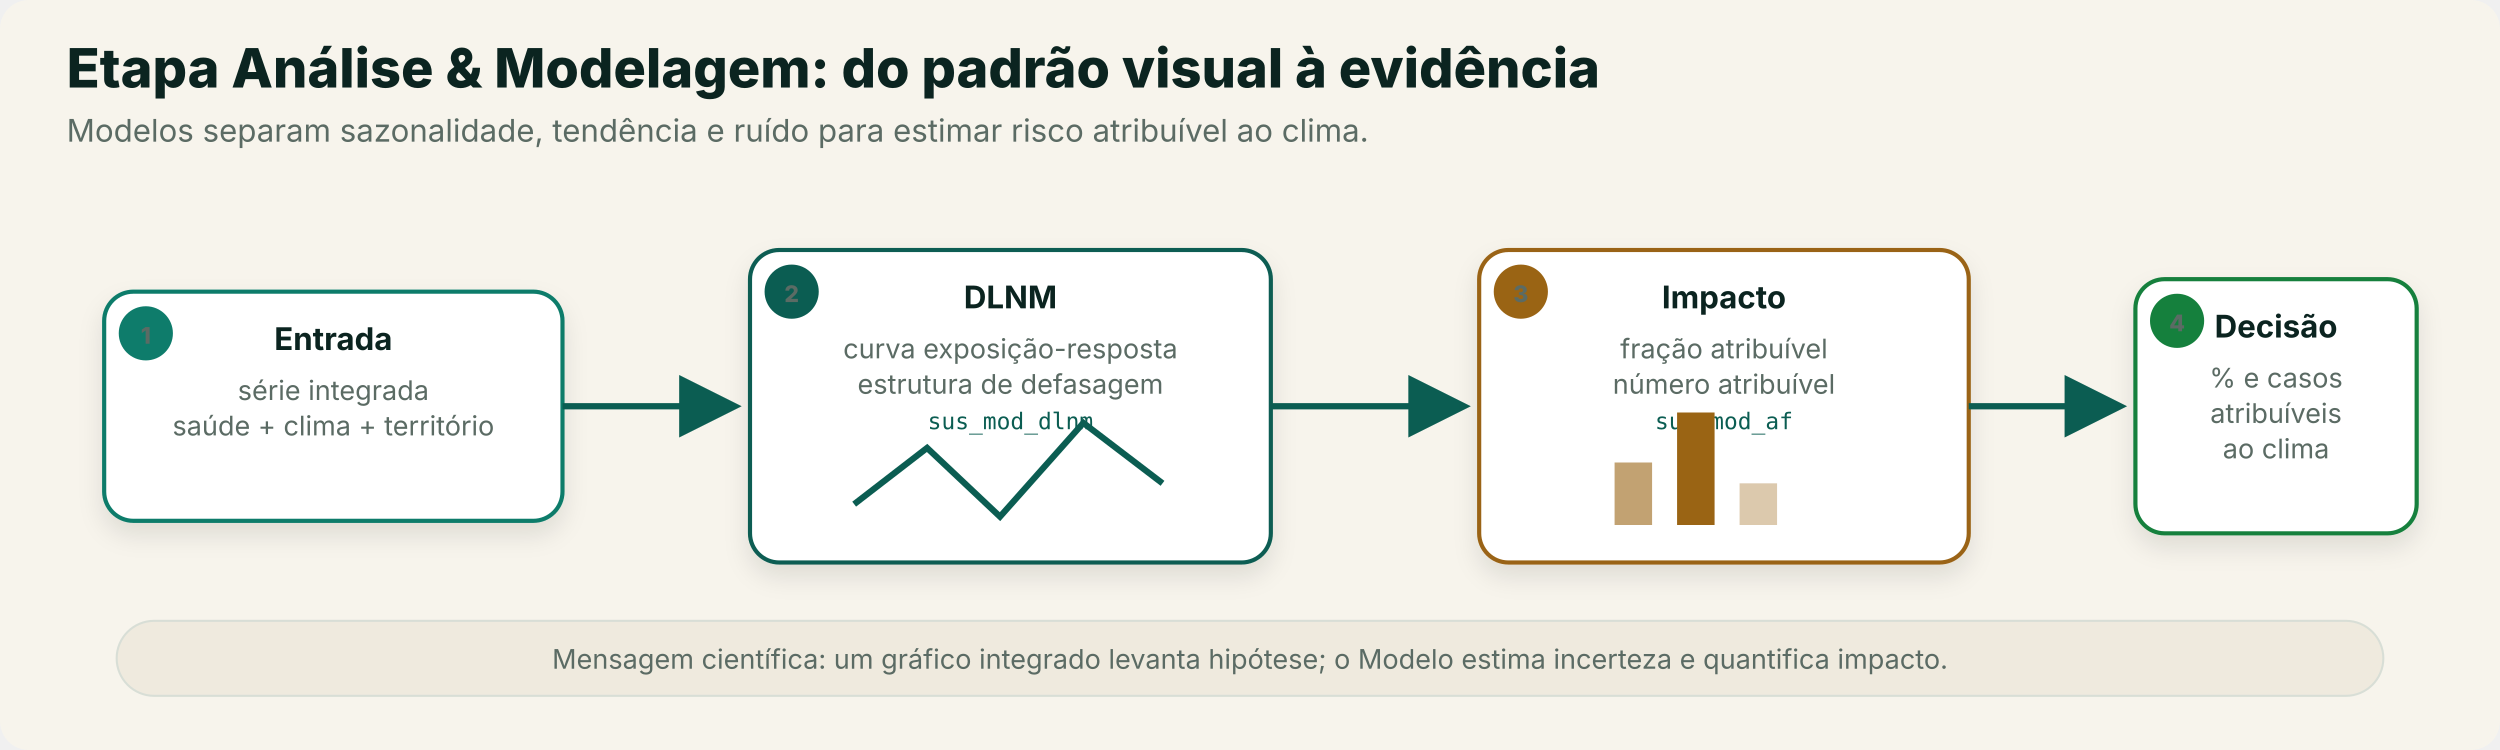
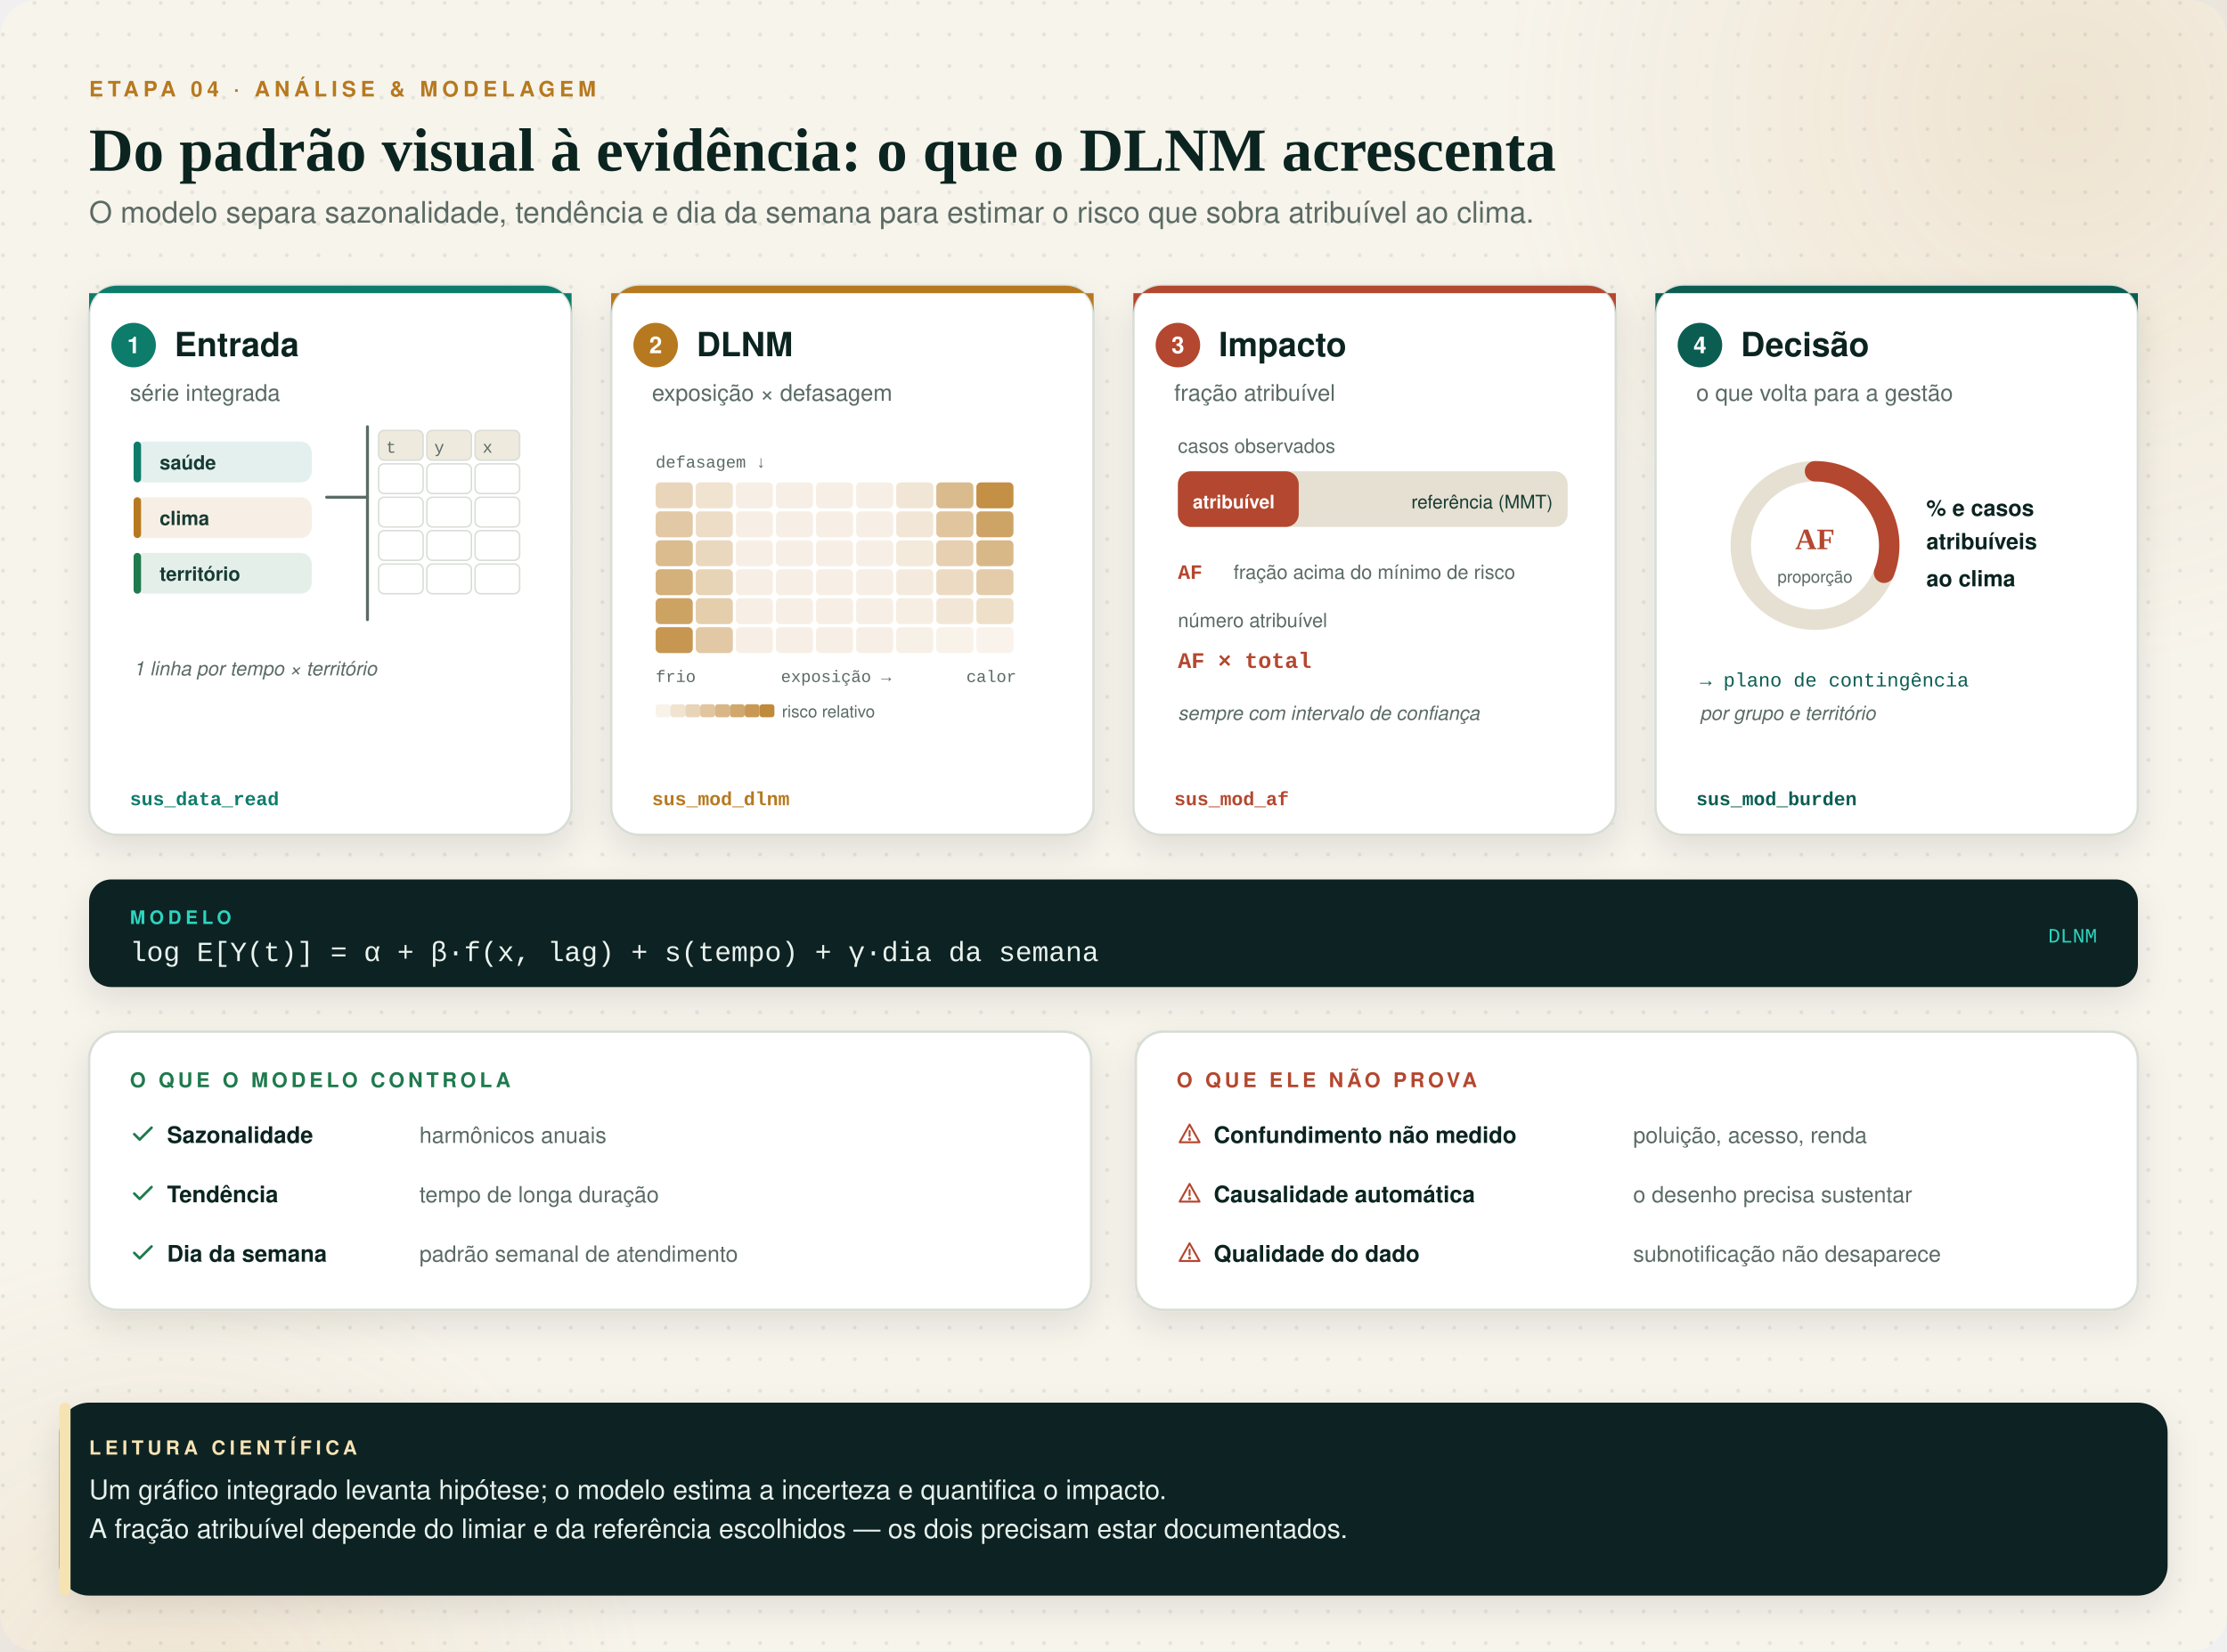
- <svg xmlns="http://www.w3.org/2000/svg" viewBox="0 0 1560 468" font-family="Inter, Helvetica, Arial, sans-serif" role="img" aria-labelledby="title desc">
+ <svg xmlns="http://www.w3.org/2000/svg" viewBox="0 0 1200 890" width="1200" height="890" font-family="'Helvetica Neue', Helvetica, Arial, sans-serif" role="img" aria-labelledby="ttl dsc">
  <defs>
-     <filter id="shadow" x="-10%" y="-20%" width="120%" height="150%">
-       <feDropShadow dx="0" dy="6" stdDeviation="6" flood-color="#0b2420" flood-opacity="0.10" />
+     <filter id="sh" x="-25%" y="-25%" width="150%" height="170%">
+       <feDropShadow dx="0" dy="7" stdDeviation="9" flood-color="#0b2420" flood-opacity="0.10" />
    </filter>
-     <marker id="arrow-teal" markerWidth="10" markerHeight="10" refX="8" refY="5" orient="auto">
+     <filter id="sh-sm" x="-30%" y="-30%" width="160%" height="180%">
+       <feDropShadow dx="0" dy="3" stdDeviation="4" flood-color="#0b2420" flood-opacity="0.09" />
+     </filter>
+     <pattern id="dots" width="17" height="17" patternUnits="userSpaceOnUse">
+       <circle cx="1.6" cy="1.6" r="1.05" fill="#0b2420" opacity="0.085" />
+     </pattern>
+     <radialGradient id="glow" cx="50%" cy="50%" r="50%">
+       <stop offset="0%" stop-color="#b7791f" stop-opacity="0.13" />
+       <stop offset="100%" stop-color="#b7791f" stop-opacity="0" />
+     </radialGradient>
+     <linearGradient id="fade-h" x1="0" y1="0" x2="1" y2="0">
+       <stop offset="0%" stop-color="#b7791f" stop-opacity="0.16" />
+       <stop offset="100%" stop-color="#b7791f" stop-opacity="0" />
+     </linearGradient>
+     <marker id="ar-teal" markerWidth="10" markerHeight="10" refX="7.6" refY="5" orient="auto">
      <path d="M0,0 L10,5 L0,10 Z" fill="#0e7c6b" />
    </marker>
-     <marker id="arrow-indigo" markerWidth="10" markerHeight="10" refX="8" refY="5" orient="auto">
-       <path d="M0,0 L10,5 L0,10 Z" fill="#0b5d52" />
-     </marker>
-     <marker id="arrow-ink" markerWidth="10" markerHeight="10" refX="8" refY="5" orient="auto">
+     <marker id="ar-forest" markerWidth="10" markerHeight="10" refX="7.6" refY="5" orient="auto">
+       <path d="M0,0 L10,5 L0,10 Z" fill="#1f7a4d" />
+     </marker>
+     <marker id="ar-ochre" markerWidth="10" markerHeight="10" refX="7.6" refY="5" orient="auto">
+       <path d="M0,0 L10,5 L0,10 Z" fill="#b7791f" />
+     </marker>
+     <marker id="ar-clay" markerWidth="10" markerHeight="10" refX="7.6" refY="5" orient="auto">
+       <path d="M0,0 L10,5 L0,10 Z" fill="#b4472f" />
+     </marker>
+     <marker id="ar-ink" markerWidth="10" markerHeight="10" refX="7.6" refY="5" orient="auto">
      <path d="M0,0 L10,5 L0,10 Z" fill="#0b2420" />
    </marker>
-     <style>
-       .title{font-size:26px;font-weight:800;fill:#0b2420}
-       .subtitle{font-size:15px;fill:#5b6b64}
-       .section{font-size:17px;font-weight:800;fill:#0b2420}
-       .label{font-size:15px;font-weight:750;fill:#0b2420}
-       .small{font-size:13px;fill:#5b6b64}
-       .tiny{font-size:11px;fill:#5b6b64}
-       .mono{font-size:11px;fill:#0b5d52;font-family:"IBM Plex Mono","SF Mono",monospace}
-       .card{fill:#ffffff;stroke:#d8ded6;stroke-width:1.5;filter:url(#shadow)}
-       .note{fill:#efeade;stroke:#d8ded6;stroke-width:1}
-     </style>
+     <marker id="ar-muted" markerWidth="10" markerHeight="10" refX="7.6" refY="5" orient="auto">
+       <path d="M0,0 L10,5 L0,10 Z" fill="#5b6b64" />
+     </marker>
+     <marker id="ar-white" markerWidth="10" markerHeight="10" refX="7.6" refY="5" orient="auto">
+       <path d="M0,0 L10,5 L0,10 Z" fill="#ffffff" />
+     </marker>
+     <marker id="ar-aqua" markerWidth="10" markerHeight="10" refX="7.6" refY="5" orient="auto">
+       <path d="M0,0 L10,5 L0,10 Z" fill="#2dd4bf" />
+     </marker>
  </defs>
-   <rect width="1560" height="468" rx="18" fill="#f7f4ec" />
-   <g transform="scale(1.3)">
-     <text x="32" y="42" class="title">Etapa Análise &amp; Modelagem: do padrão visual à evidência</text>
-     <text x="32" y="68" class="subtitle">Modelos separam sazonalidade, tendência e ruído para estimar risco atribuível ao clima.</text>
-     <rect x="50" y="140" width="220" height="110" rx="14" fill="#ffffff" stroke="#0e7c6b" stroke-width="2" filter="url(#shadow)" />
-     <circle cx="70" cy="160" r="13" fill="#0e7c6b" />
-     <text x="70" y="165" class="tiny" text-anchor="middle" fill="#fff" font-weight="800">1</text>
-     <text x="160" y="168" class="label" text-anchor="middle">Entrada</text>
-     <text x="160" y="192" class="small" text-anchor="middle">série integrada</text>
-     <text x="160" y="209" class="small" text-anchor="middle">saúde + clima + território</text>
-     <path d="M270,195 L350,195" stroke="#0b5d52" stroke-width="3" fill="none" marker-end="url(#arrow-indigo)" />
-     <rect x="360" y="120" width="250" height="150" rx="14" fill="#ffffff" stroke="#0b5d52" stroke-width="2" filter="url(#shadow)" />
-     <circle cx="380" cy="140" r="13" fill="#0b5d52" />
-     <text x="380" y="145" class="tiny" text-anchor="middle" fill="#fff" font-weight="800">2</text>
-     <text x="485" y="148" class="label" text-anchor="middle">DLNM</text>
-     <text x="485" y="172" class="small" text-anchor="middle">curva exposição-resposta</text>
-     <text x="485" y="189" class="small" text-anchor="middle">estrutura de defasagem</text>
-     <text x="485" y="206" class="mono" text-anchor="middle">sus_mod_dlnm</text>
-     <polyline points="410,242 445,215 480,248 520,203 558,232" fill="none" stroke="#0b5d52" stroke-width="3" />
-     <path d="M610,195 L700,195" stroke="#0b5d52" stroke-width="3" fill="none" marker-end="url(#arrow-indigo)" />
-     <rect x="710" y="120" width="235" height="150" rx="14" fill="#ffffff" stroke="#9a6414" stroke-width="2" filter="url(#shadow)" />
-     <circle cx="730" cy="140" r="13" fill="#9a6414" />
-     <text x="730" y="145" class="tiny" text-anchor="middle" fill="#fff" font-weight="800">3</text>
-     <text x="827.5" y="148" class="label" text-anchor="middle">Impacto</text>
-     <text x="827.5" y="172" class="small" text-anchor="middle">fração atribuível</text>
-     <text x="827.5" y="189" class="small" text-anchor="middle">número atribuível</text>
-     <text x="827.5" y="206" class="mono" text-anchor="middle">sus_mod_af</text>
-     <rect x="775" y="222" width="18" height="30" fill="#9a6414" opacity="0.6" />
-     <rect x="805" y="198" width="18" height="54" fill="#9a6414" />
-     <rect x="835" y="232" width="18" height="20" fill="#9a6414" opacity="0.35" />
-     <path d="M945,195 L1015,195" stroke="#0b5d52" stroke-width="3" fill="none" marker-end="url(#arrow-indigo)" />
-     <rect x="1025" y="134" width="135" height="122" rx="14" fill="#ffffff" stroke="#15803d" stroke-width="2" filter="url(#shadow)" />
-     <circle cx="1045" cy="154" r="13" fill="#15803d" />
-     <text x="1045" y="159" class="tiny" text-anchor="middle" fill="#fff" font-weight="800">4</text>
-     <text x="1092.5" y="162" class="label" text-anchor="middle">Decisão</text>
-     <text x="1092.5" y="186" class="small" text-anchor="middle">% e casos</text>
-     <text x="1092.5" y="203" class="small" text-anchor="middle">atribuíveis</text>
-     <text x="1092.5" y="220" class="small" text-anchor="middle">ao clima</text>
-     <rect x="56" y="298" width="1088" height="36" rx="18" fill="#efeade" stroke="#d8ded6" />
-     <text x="600" y="321" class="small" text-anchor="middle">Mensagem científica: um gráfico integrado levanta hipótese; o Modelo estima incerteza e quantifica impacto.</text>
-   </g>
+   <rect width="1200" height="890" rx="20" fill="#f7f4ec" />
+   <rect width="1200" height="890" rx="20" fill="url(#dots)" />
+   <circle cx="1110" cy="60" r="300" fill="url(#glow)" />
+   <circle cx="90" cy="930" r="260" fill="url(#glow)" />
+   <text x="48" y="52" font-size="11.5" fill="#b7791f" font-weight="700" font-family="'Helvetica Neue', Helvetica, Arial, sans-serif" letter-spacing="2.4">ETAPA 04 · ANÁLISE &amp; MODELAGEM</text>
+   <text x="48" y="92" font-size="33" fill="#0b2420" font-weight="700" font-family="Georgia, 'Iowan Old Style', 'Times New Roman', serif">Do padrão visual à evidência: o que o DLNM acrescenta</text>
+   <text x="48" y="120" font-size="16" fill="#5b6b64" font-weight="400" font-family="'Helvetica Neue', Helvetica, Arial, sans-serif">O modelo separa sazonalidade, tendência e dia da semana para estimar o risco que sobra atribuível ao clima.</text>
+   <rect x="48" y="154" width="260" height="296" rx="15" fill="#ffffff" stroke="#d8ded6" stroke-width="1.4" filter="url(#sh)" />
+   <path d="M48,169 A15,15 0 0 1 63,154 L293,154 A15,15 0 0 1 308,169 L308,158 L48,158 Z" fill="#0e7c6b" />
+   <circle cx="72" cy="186" r="12" fill="#0e7c6b" />
+   <text x="72" y="190.375" font-size="12.5" fill="#ffffff" font-weight="700" font-family="'Helvetica Neue', Helvetica, Arial, sans-serif" text-anchor="middle">1</text>
+   <text x="94" y="192" font-size="18" fill="#0b2420" font-weight="700" font-family="'Helvetica Neue', Helvetica, Arial, sans-serif">Entrada</text>
+   <text x="70" y="216" font-size="12.3" fill="#5b6b64" font-weight="400" font-family="'Helvetica Neue', Helvetica, Arial, sans-serif">série integrada</text>
+   <text x="70" y="434" font-size="10.3" fill="#0e7c6b" font-weight="600" font-family="'SF Mono', Menlo, Consolas, 'Liberation Mono', monospace">sus_data_read</text>
+   <rect x="72" y="238" width="96" height="22" rx="6" fill="#0e7c6b" stroke="none" stroke-width="1.4" opacity="0.12" />
+   <rect x="72" y="238" width="4" height="22" rx="2" fill="#0e7c6b" />
+   <text x="86" y="253" font-size="10.5" fill="#163b34" font-weight="600" font-family="'Helvetica Neue', Helvetica, Arial, sans-serif">saúde</text>
+   <rect x="72" y="268" width="96" height="22" rx="6" fill="#b7791f" stroke="none" stroke-width="1.4" opacity="0.12" />
+   <rect x="72" y="268" width="4" height="22" rx="2" fill="#b7791f" />
+   <text x="86" y="283" font-size="10.5" fill="#163b34" font-weight="600" font-family="'Helvetica Neue', Helvetica, Arial, sans-serif">clima</text>
+   <rect x="72" y="298" width="96" height="22" rx="6" fill="#1f7a4d" stroke="none" stroke-width="1.4" opacity="0.12" />
+   <rect x="72" y="298" width="4" height="22" rx="2" fill="#1f7a4d" />
+   <text x="86" y="313" font-size="10.5" fill="#163b34" font-weight="600" font-family="'Helvetica Neue', Helvetica, Arial, sans-serif">território</text>
+   <path d="M176,268 H198" stroke="#5b6b64" stroke-width="1.6" fill="none" stroke-linecap="round" stroke-linejoin="round" />
+   <path d="M198,230 V334" stroke="#5b6b64" stroke-width="1.6" fill="none" stroke-linecap="round" stroke-linejoin="round" />
+   <rect x="204" y="232" width="24" height="16" rx="3" fill="#efeade" stroke="#d8ded6" stroke-width="0.8" />
+   <rect x="230" y="232" width="24" height="16" rx="3" fill="#efeade" stroke="#d8ded6" stroke-width="0.8" />
+   <rect x="256" y="232" width="24" height="16" rx="3" fill="#efeade" stroke="#d8ded6" stroke-width="0.8" />
+   <rect x="204" y="250" width="24" height="16" rx="3" fill="#ffffff" stroke="#d8ded6" stroke-width="0.8" />
+   <rect x="230" y="250" width="24" height="16" rx="3" fill="#ffffff" stroke="#d8ded6" stroke-width="0.8" />
+   <rect x="256" y="250" width="24" height="16" rx="3" fill="#ffffff" stroke="#d8ded6" stroke-width="0.8" />
+   <rect x="204" y="268" width="24" height="16" rx="3" fill="#ffffff" stroke="#d8ded6" stroke-width="0.8" />
+   <rect x="230" y="268" width="24" height="16" rx="3" fill="#ffffff" stroke="#d8ded6" stroke-width="0.8" />
+   <rect x="256" y="268" width="24" height="16" rx="3" fill="#ffffff" stroke="#d8ded6" stroke-width="0.8" />
+   <rect x="204" y="286" width="24" height="16" rx="3" fill="#ffffff" stroke="#d8ded6" stroke-width="0.8" />
+   <rect x="230" y="286" width="24" height="16" rx="3" fill="#ffffff" stroke="#d8ded6" stroke-width="0.8" />
+   <rect x="256" y="286" width="24" height="16" rx="3" fill="#ffffff" stroke="#d8ded6" stroke-width="0.8" />
+   <rect x="204" y="304" width="24" height="16" rx="3" fill="#ffffff" stroke="#d8ded6" stroke-width="0.8" />
+   <rect x="230" y="304" width="24" height="16" rx="3" fill="#ffffff" stroke="#d8ded6" stroke-width="0.8" />
+   <rect x="256" y="304" width="24" height="16" rx="3" fill="#ffffff" stroke="#d8ded6" stroke-width="0.8" />
+   <text x="208" y="244" font-size="9" fill="#5b6b64" font-weight="400" font-family="'SF Mono', Menlo, Consolas, 'Liberation Mono', monospace">t</text>
+   <text x="234" y="244" font-size="9" fill="#5b6b64" font-weight="400" font-family="'SF Mono', Menlo, Consolas, 'Liberation Mono', monospace">y</text>
+   <text x="260" y="244" font-size="9" fill="#5b6b64" font-weight="400" font-family="'SF Mono', Menlo, Consolas, 'Liberation Mono', monospace">x</text>
+   <text x="72" y="364" font-size="10.5" fill="#5b6b64" font-weight="400" font-family="'Helvetica Neue', Helvetica, Arial, sans-serif" font-style="italic">1 linha por tempo × território</text>
+   <rect x="329.3" y="154" width="260" height="296" rx="15" fill="#ffffff" stroke="#d8ded6" stroke-width="1.4" filter="url(#sh)" />
+   <path d="M329.3,169 A15,15 0 0 1 344.3,154 L574.3,154 A15,15 0 0 1 589.3,169 L589.3,158 L329.3,158 Z" fill="#b7791f" />
+   <circle cx="353.3" cy="186" r="12" fill="#b7791f" />
+   <text x="353.3" y="190.375" font-size="12.5" fill="#ffffff" font-weight="700" font-family="'Helvetica Neue', Helvetica, Arial, sans-serif" text-anchor="middle">2</text>
+   <text x="375.3" y="192" font-size="18" fill="#0b2420" font-weight="700" font-family="'Helvetica Neue', Helvetica, Arial, sans-serif">DLNM</text>
+   <text x="351.3" y="216" font-size="12.3" fill="#5b6b64" font-weight="400" font-family="'Helvetica Neue', Helvetica, Arial, sans-serif">exposição × defasagem</text>
+   <text x="351.3" y="434" font-size="10.3" fill="#b7791f" font-weight="600" font-family="'SF Mono', Menlo, Consolas, 'Liberation Mono', monospace">sus_mod_dlnm</text>
+   <rect x="353.3" y="260.0" width="20" height="14" rx="2.5" fill="#b7791f" opacity="0.31" />
+   <rect x="374.9" y="260.0" width="20" height="14" rx="2.5" fill="#b7791f" opacity="0.21" />
+   <rect x="396.5" y="260.0" width="20" height="14" rx="2.5" fill="#b7791f" opacity="0.12" />
+   <rect x="418.1" y="260.0" width="20" height="14" rx="2.5" fill="#b7791f" opacity="0.12" />
+   <rect x="439.7" y="260.0" width="20" height="14" rx="2.5" fill="#b7791f" opacity="0.12" />
+   <rect x="461.3" y="260.0" width="20" height="14" rx="2.5" fill="#b7791f" opacity="0.12" />
+   <rect x="482.9" y="260.0" width="20" height="14" rx="2.5" fill="#b7791f" opacity="0.19" />
+   <rect x="504.5" y="260.0" width="20" height="14" rx="2.5" fill="#b7791f" opacity="0.51" />
+   <rect x="526.1" y="260.0" width="20" height="14" rx="2.5" fill="#b7791f" opacity="0.83" />
+   <rect x="353.3" y="275.6" width="20" height="14" rx="2.5" fill="#b7791f" opacity="0.41" />
+   <rect x="374.9" y="275.6" width="20" height="14" rx="2.5" fill="#b7791f" opacity="0.25" />
+   <rect x="396.5" y="275.6" width="20" height="14" rx="2.5" fill="#b7791f" opacity="0.12" />
+   <rect x="418.1" y="275.6" width="20" height="14" rx="2.5" fill="#b7791f" opacity="0.12" />
+   <rect x="439.7" y="275.6" width="20" height="14" rx="2.5" fill="#b7791f" opacity="0.12" />
+   <rect x="461.3" y="275.6" width="20" height="14" rx="2.5" fill="#b7791f" opacity="0.12" />
+   <rect x="482.9" y="275.6" width="20" height="14" rx="2.5" fill="#b7791f" opacity="0.18" />
+   <rect x="504.5" y="275.6" width="20" height="14" rx="2.5" fill="#b7791f" opacity="0.43" />
+   <rect x="526.1" y="275.6" width="20" height="14" rx="2.5" fill="#b7791f" opacity="0.68" />
+   <rect x="353.3" y="291.2" width="20" height="14" rx="2.5" fill="#b7791f" opacity="0.5" />
+   <rect x="374.9" y="291.2" width="20" height="14" rx="2.5" fill="#b7791f" opacity="0.29" />
+   <rect x="396.5" y="291.2" width="20" height="14" rx="2.5" fill="#b7791f" opacity="0.12" />
+   <rect x="418.1" y="291.2" width="20" height="14" rx="2.5" fill="#b7791f" opacity="0.12" />
+   <rect x="439.7" y="291.2" width="20" height="14" rx="2.5" fill="#b7791f" opacity="0.12" />
+   <rect x="461.3" y="291.2" width="20" height="14" rx="2.5" fill="#b7791f" opacity="0.12" />
+   <rect x="482.9" y="291.2" width="20" height="14" rx="2.5" fill="#b7791f" opacity="0.16" />
+   <rect x="504.5" y="291.2" width="20" height="14" rx="2.5" fill="#b7791f" opacity="0.35" />
+   <rect x="526.1" y="291.2" width="20" height="14" rx="2.5" fill="#b7791f" opacity="0.53" />
+   <rect x="353.3" y="306.8" width="20" height="14" rx="2.5" fill="#b7791f" opacity="0.59" />
+   <rect x="374.9" y="306.8" width="20" height="14" rx="2.5" fill="#b7791f" opacity="0.33" />
+   <rect x="396.5" y="306.8" width="20" height="14" rx="2.5" fill="#b7791f" opacity="0.12" />
+   <rect x="418.1" y="306.8" width="20" height="14" rx="2.5" fill="#b7791f" opacity="0.12" />
+   <rect x="439.7" y="306.8" width="20" height="14" rx="2.5" fill="#b7791f" opacity="0.12" />
+   <rect x="461.3" y="306.8" width="20" height="14" rx="2.5" fill="#b7791f" opacity="0.12" />
+   <rect x="482.9" y="306.8" width="20" height="14" rx="2.5" fill="#b7791f" opacity="0.15" />
+   <rect x="504.5" y="306.8" width="20" height="14" rx="2.5" fill="#b7791f" opacity="0.27" />
+   <rect x="526.1" y="306.8" width="20" height="14" rx="2.5" fill="#b7791f" opacity="0.38" />
+   <rect x="353.3" y="322.4" width="20" height="14" rx="2.5" fill="#b7791f" opacity="0.69" />
+   <rect x="374.9" y="322.4" width="20" height="14" rx="2.5" fill="#b7791f" opacity="0.37" />
+   <rect x="396.5" y="322.4" width="20" height="14" rx="2.5" fill="#b7791f" opacity="0.12" />
+   <rect x="418.1" y="322.4" width="20" height="14" rx="2.5" fill="#b7791f" opacity="0.12" />
+   <rect x="439.7" y="322.4" width="20" height="14" rx="2.5" fill="#b7791f" opacity="0.12" />
+   <rect x="461.3" y="322.4" width="20" height="14" rx="2.5" fill="#b7791f" opacity="0.12" />
+   <rect x="482.9" y="322.4" width="20" height="14" rx="2.5" fill="#b7791f" opacity="0.13" />
+   <rect x="504.5" y="322.4" width="20" height="14" rx="2.5" fill="#b7791f" opacity="0.18" />
+   <rect x="526.1" y="322.4" width="20" height="14" rx="2.5" fill="#b7791f" opacity="0.24" />
+   <rect x="353.3" y="338.0" width="20" height="14" rx="2.5" fill="#b7791f" opacity="0.78" />
+   <rect x="374.9" y="338.0" width="20" height="14" rx="2.5" fill="#b7791f" opacity="0.41" />
+   <rect x="396.5" y="338.0" width="20" height="14" rx="2.5" fill="#b7791f" opacity="0.12" />
+   <rect x="418.1" y="338.0" width="20" height="14" rx="2.5" fill="#b7791f" opacity="0.12" />
+   <rect x="439.7" y="338.0" width="20" height="14" rx="2.5" fill="#b7791f" opacity="0.12" />
+   <rect x="461.3" y="338.0" width="20" height="14" rx="2.5" fill="#b7791f" opacity="0.12" />
+   <rect x="482.9" y="338.0" width="20" height="14" rx="2.5" fill="#b7791f" opacity="0.11" />
+   <rect x="504.5" y="338.0" width="20" height="14" rx="2.5" fill="#b7791f" opacity="0.1" />
+   <rect x="526.1" y="338.0" width="20" height="14" rx="2.5" fill="#b7791f" opacity="0.09" />
+   <text x="353.3" y="252" font-size="9" fill="#5b6b64" font-weight="400" font-family="'SF Mono', Menlo, Consolas, 'Liberation Mono', monospace">defasagem ↓</text>
+   <text x="353.3" y="367.6" font-size="9" fill="#5b6b64" font-weight="400" font-family="'SF Mono', Menlo, Consolas, 'Liberation Mono', monospace">frio</text>
+   <text x="547.7" y="367.6" font-size="9" fill="#5b6b64" font-weight="400" font-family="'SF Mono', Menlo, Consolas, 'Liberation Mono', monospace" text-anchor="end">calor</text>
+   <text x="450.5" y="367.6" font-size="9" fill="#5b6b64" font-weight="400" font-family="'SF Mono', Menlo, Consolas, 'Liberation Mono', monospace" text-anchor="middle">exposição →</text>
+   <rect x="353.3" y="379.6" width="8" height="7" rx="1.5" fill="#b7791f" opacity="0.1" />
+   <rect x="361.3" y="379.6" width="8" height="7" rx="1.5" fill="#b7791f" opacity="0.21" />
+   <rect x="369.3" y="379.6" width="8" height="7" rx="1.5" fill="#b7791f" opacity="0.32" />
+   <rect x="377.3" y="379.6" width="8" height="7" rx="1.5" fill="#b7791f" opacity="0.43" />
+   <rect x="385.3" y="379.6" width="8" height="7" rx="1.5" fill="#b7791f" opacity="0.54" />
+   <rect x="393.3" y="379.6" width="8" height="7" rx="1.5" fill="#b7791f" opacity="0.65" />
+   <rect x="401.3" y="379.6" width="8" height="7" rx="1.5" fill="#b7791f" opacity="0.76" />
+   <rect x="409.3" y="379.6" width="8" height="7" rx="1.5" fill="#b7791f" opacity="0.87" />
+   <text x="421.3" y="386.6" font-size="9" fill="#5b6b64" font-weight="400" font-family="'Helvetica Neue', Helvetica, Arial, sans-serif">risco relativo</text>
+   <rect x="610.7" y="154" width="260" height="296" rx="15" fill="#ffffff" stroke="#d8ded6" stroke-width="1.4" filter="url(#sh)" />
+   <path d="M610.7,169 A15,15 0 0 1 625.7,154 L855.7,154 A15,15 0 0 1 870.7,169 L870.7,158 L610.7,158 Z" fill="#b4472f" />
+   <circle cx="634.7" cy="186" r="12" fill="#b4472f" />
+   <text x="634.7" y="190.375" font-size="12.5" fill="#ffffff" font-weight="700" font-family="'Helvetica Neue', Helvetica, Arial, sans-serif" text-anchor="middle">3</text>
+   <text x="656.7" y="192" font-size="18" fill="#0b2420" font-weight="700" font-family="'Helvetica Neue', Helvetica, Arial, sans-serif">Impacto</text>
+   <text x="632.7" y="216" font-size="12.3" fill="#5b6b64" font-weight="400" font-family="'Helvetica Neue', Helvetica, Arial, sans-serif">fração atribuível</text>
+   <text x="632.7" y="434" font-size="10.3" fill="#b4472f" font-weight="600" font-family="'SF Mono', Menlo, Consolas, 'Liberation Mono', monospace">sus_mod_af</text>
+   <text x="634.7" y="244" font-size="10.5" fill="#5b6b64" font-weight="400" font-family="'Helvetica Neue', Helvetica, Arial, sans-serif">casos observados</text>
+   <rect x="634.7" y="254" width="210" height="30" rx="7" fill="#e6e0d2" />
+   <rect x="634.7" y="254" width="65.1" height="30" rx="7" fill="#b4472f" />
+   <text x="642.7" y="274" font-size="10" fill="#ffffff" font-weight="700" font-family="'Helvetica Neue', Helvetica, Arial, sans-serif">atribuível</text>
+   <text x="836.7" y="274" font-size="10" fill="#163b34" font-weight="400" font-family="'Helvetica Neue', Helvetica, Arial, sans-serif" text-anchor="end">referência (MMT)</text>
+   <text x="634.7" y="312" font-size="11" fill="#b4472f" font-weight="700" font-family="'SF Mono', Menlo, Consolas, 'Liberation Mono', monospace">AF</text>
+   <text x="664.7" y="312" font-size="10.5" fill="#5b6b64" font-weight="400" font-family="'Helvetica Neue', Helvetica, Arial, sans-serif">fração acima do mínimo de risco</text>
+   <text x="634.7" y="338" font-size="10.5" fill="#5b6b64" font-weight="400" font-family="'Helvetica Neue', Helvetica, Arial, sans-serif">número atribuível</text>
+   <text x="634.7" y="360" font-size="12" fill="#b4472f" font-weight="600" font-family="'SF Mono', Menlo, Consolas, 'Liberation Mono', monospace">AF × total</text>
+   <text x="634.7" y="388" font-size="10.5" fill="#5b6b64" font-weight="400" font-family="'Helvetica Neue', Helvetica, Arial, sans-serif" font-style="italic">sempre com intervalo de confiança</text>
+   <rect x="892" y="154" width="260" height="296" rx="15" fill="#ffffff" stroke="#d8ded6" stroke-width="1.4" filter="url(#sh)" />
+   <path d="M892,169 A15,15 0 0 1 907,154 L1137,154 A15,15 0 0 1 1152,169 L1152,158 L892,158 Z" fill="#0b5d52" />
+   <circle cx="916" cy="186" r="12" fill="#0b5d52" />
+   <text x="916" y="190.375" font-size="12.5" fill="#ffffff" font-weight="700" font-family="'Helvetica Neue', Helvetica, Arial, sans-serif" text-anchor="middle">4</text>
+   <text x="938" y="192" font-size="18" fill="#0b2420" font-weight="700" font-family="'Helvetica Neue', Helvetica, Arial, sans-serif">Decisão</text>
+   <text x="914" y="216" font-size="12.3" fill="#5b6b64" font-weight="400" font-family="'Helvetica Neue', Helvetica, Arial, sans-serif">o que volta para a gestão</text>
+   <text x="914" y="434" font-size="10.3" fill="#0b5d52" font-weight="600" font-family="'SF Mono', Menlo, Consolas, 'Liberation Mono', monospace">sus_mod_burden</text>
+   <circle cx="978" cy="294" r="40" fill="#ffffff" stroke="#e6e0d2" stroke-width="11" />
+   <circle cx="978" cy="294" r="40" fill="none" stroke="#b4472f" stroke-width="11" stroke-linecap="round" stroke-dasharray="77.9 251.3" transform="rotate(-90 978 294)" />
+   <text x="978" y="296" font-size="16" fill="#b4472f" font-weight="700" font-family="Georgia, 'Iowan Old Style', 'Times New Roman', serif" text-anchor="middle">AF</text>
+   <text x="978" y="314" font-size="9" fill="#5b6b64" font-weight="400" font-family="'Helvetica Neue', Helvetica, Arial, sans-serif" text-anchor="middle">proporção</text>
+   <text x="1038" y="278" font-size="12" fill="#0b2420" font-weight="700" font-family="'Helvetica Neue', Helvetica, Arial, sans-serif">% e casos</text>
+   <text x="1038" y="296" font-size="12" fill="#0b2420" font-weight="700" font-family="'Helvetica Neue', Helvetica, Arial, sans-serif">atribuíveis</text>
+   <text x="1038" y="316" font-size="12" fill="#0b2420" font-weight="700" font-family="'Helvetica Neue', Helvetica, Arial, sans-serif">ao clima</text>
+   <text x="916" y="370" font-size="10.5" fill="#0b5d52" font-weight="400" font-family="'SF Mono', Menlo, Consolas, 'Liberation Mono', monospace">→ plano de contingência</text>
+   <text x="916" y="388" font-size="10.5" fill="#5b6b64" font-weight="400" font-family="'Helvetica Neue', Helvetica, Arial, sans-serif" font-style="italic">por grupo e território</text>
+   <rect x="48" y="474" width="1104" height="58" rx="12" fill="#0b2420" filter="url(#sh)" />
+   <text x="70" y="498" font-size="10" fill="#2dd4bf" font-weight="700" font-family="'Helvetica Neue', Helvetica, Arial, sans-serif" letter-spacing="2.2">MODELO</text>
+   <text x="70" y="518" font-size="15" fill="#eaf3ee" font-weight="400" font-family="'SF Mono', Menlo, Consolas, 'Liberation Mono', monospace">log E[Y(t)] = α + β·f(x, lag) + s(tempo) + γ·dia da semana</text>
+   <text x="1130" y="508" font-size="11" fill="#2dd4bf" font-weight="400" font-family="'SF Mono', Menlo, Consolas, 'Liberation Mono', monospace" text-anchor="end">DLNM</text>
+   <rect x="48" y="556" width="540" height="150" rx="15" fill="#ffffff" stroke="#d8ded6" stroke-width="1.4" filter="url(#sh)" />
+   <text x="70" y="586" font-size="11" fill="#1f7a4d" font-weight="700" font-family="'Helvetica Neue', Helvetica, Arial, sans-serif" letter-spacing="1.9">O QUE O MODELO CONTROLA</text>
+   <g transform="translate(70,604) scale(0.5833333)">
+     <g fill="none" stroke="#1f7a4d" stroke-width="2.4" stroke-linecap="round" stroke-linejoin="round">
+       <path d="M4 12.5l5 5 11-11" />
+     </g>
+   </g>
+   <text x="90" y="616" font-size="12.3" fill="#0b2420" font-weight="700" font-family="'Helvetica Neue', Helvetica, Arial, sans-serif">Sazonalidade</text>
+   <text x="226" y="616" font-size="12" fill="#5b6b64" font-weight="400" font-family="'Helvetica Neue', Helvetica, Arial, sans-serif">harmônicos anuais</text>
+   <g transform="translate(70,636) scale(0.5833333)">
+     <g fill="none" stroke="#1f7a4d" stroke-width="2.4" stroke-linecap="round" stroke-linejoin="round">
+       <path d="M4 12.5l5 5 11-11" />
+     </g>
+   </g>
+   <text x="90" y="648" font-size="12.3" fill="#0b2420" font-weight="700" font-family="'Helvetica Neue', Helvetica, Arial, sans-serif">Tendência</text>
+   <text x="226" y="648" font-size="12" fill="#5b6b64" font-weight="400" font-family="'Helvetica Neue', Helvetica, Arial, sans-serif">tempo de longa duração</text>
+   <g transform="translate(70,668) scale(0.5833333)">
+     <g fill="none" stroke="#1f7a4d" stroke-width="2.4" stroke-linecap="round" stroke-linejoin="round">
+       <path d="M4 12.5l5 5 11-11" />
+     </g>
+   </g>
+   <text x="90" y="680" font-size="12.3" fill="#0b2420" font-weight="700" font-family="'Helvetica Neue', Helvetica, Arial, sans-serif">Dia da semana</text>
+   <text x="226" y="680" font-size="12" fill="#5b6b64" font-weight="400" font-family="'Helvetica Neue', Helvetica, Arial, sans-serif">padrão semanal de atendimento</text>
+   <rect x="612" y="556" width="540" height="150" rx="15" fill="#ffffff" stroke="#d8ded6" stroke-width="1.4" filter="url(#sh)" />
+   <text x="634" y="586" font-size="11" fill="#b4472f" font-weight="700" font-family="'Helvetica Neue', Helvetica, Arial, sans-serif" letter-spacing="1.9">O QUE ELE NÃO PROVA</text>
+   <g transform="translate(634,604) scale(0.5833333)">
+     <g fill="none" stroke="#b4472f" stroke-width="1.8" stroke-linecap="round" stroke-linejoin="round">
+       <path d="M12 3.6 2.8 20h18.4z" />
+       <path d="M12 9.5v4.6" />
+       <circle cx="12" cy="17.2" r="0.5" fill="#b4472f" />
+     </g>
+   </g>
+   <text x="654" y="616" font-size="12.3" fill="#0b2420" font-weight="700" font-family="'Helvetica Neue', Helvetica, Arial, sans-serif">Confundimento não medido</text>
+   <text x="880" y="616" font-size="12" fill="#5b6b64" font-weight="400" font-family="'Helvetica Neue', Helvetica, Arial, sans-serif">poluição, acesso, renda</text>
+   <g transform="translate(634,636) scale(0.5833333)">
+     <g fill="none" stroke="#b4472f" stroke-width="1.8" stroke-linecap="round" stroke-linejoin="round">
+       <path d="M12 3.6 2.8 20h18.4z" />
+       <path d="M12 9.5v4.6" />
+       <circle cx="12" cy="17.2" r="0.5" fill="#b4472f" />
+     </g>
+   </g>
+   <text x="654" y="648" font-size="12.3" fill="#0b2420" font-weight="700" font-family="'Helvetica Neue', Helvetica, Arial, sans-serif">Causalidade automática</text>
+   <text x="880" y="648" font-size="12" fill="#5b6b64" font-weight="400" font-family="'Helvetica Neue', Helvetica, Arial, sans-serif">o desenho precisa sustentar</text>
+   <g transform="translate(634,668) scale(0.5833333)">
+     <g fill="none" stroke="#b4472f" stroke-width="1.8" stroke-linecap="round" stroke-linejoin="round">
+       <path d="M12 3.6 2.8 20h18.4z" />
+       <path d="M12 9.5v4.6" />
+       <circle cx="12" cy="17.2" r="0.5" fill="#b4472f" />
+     </g>
+   </g>
+   <text x="654" y="680" font-size="12.3" fill="#0b2420" font-weight="700" font-family="'Helvetica Neue', Helvetica, Arial, sans-serif">Qualidade do dado</text>
+   <text x="880" y="680" font-size="12" fill="#5b6b64" font-weight="400" font-family="'Helvetica Neue', Helvetica, Arial, sans-serif">subnotificação não desaparece</text>
+   <rect x="32" y="756" width="1136" height="104" rx="16" fill="#0b2420" filter="url(#sh)" />
+   <rect x="32" y="756" width="6" height="104" rx="3" fill="#f6e3b4" />
+   <text x="48" y="784" font-size="10.5" fill="#f6e3b4" font-weight="700" font-family="'Helvetica Neue', Helvetica, Arial, sans-serif" letter-spacing="2.2">LEITURA CIENTÍFICA</text>
+   <text x="48" y="808" font-size="14.5" fill="#e7f1ec" font-weight="400" font-family="'Helvetica Neue', Helvetica, Arial, sans-serif">Um gráfico integrado levanta hipótese; o modelo estima a incerteza e quantifica o impacto.</text>
+   <text x="48" y="829" font-size="14.5" fill="#e7f1ec" font-weight="400" font-family="'Helvetica Neue', Helvetica, Arial, sans-serif">A fração atribuível depende do limiar e da referência escolhidos — os dois precisam estar documentados.</text>
</svg>
